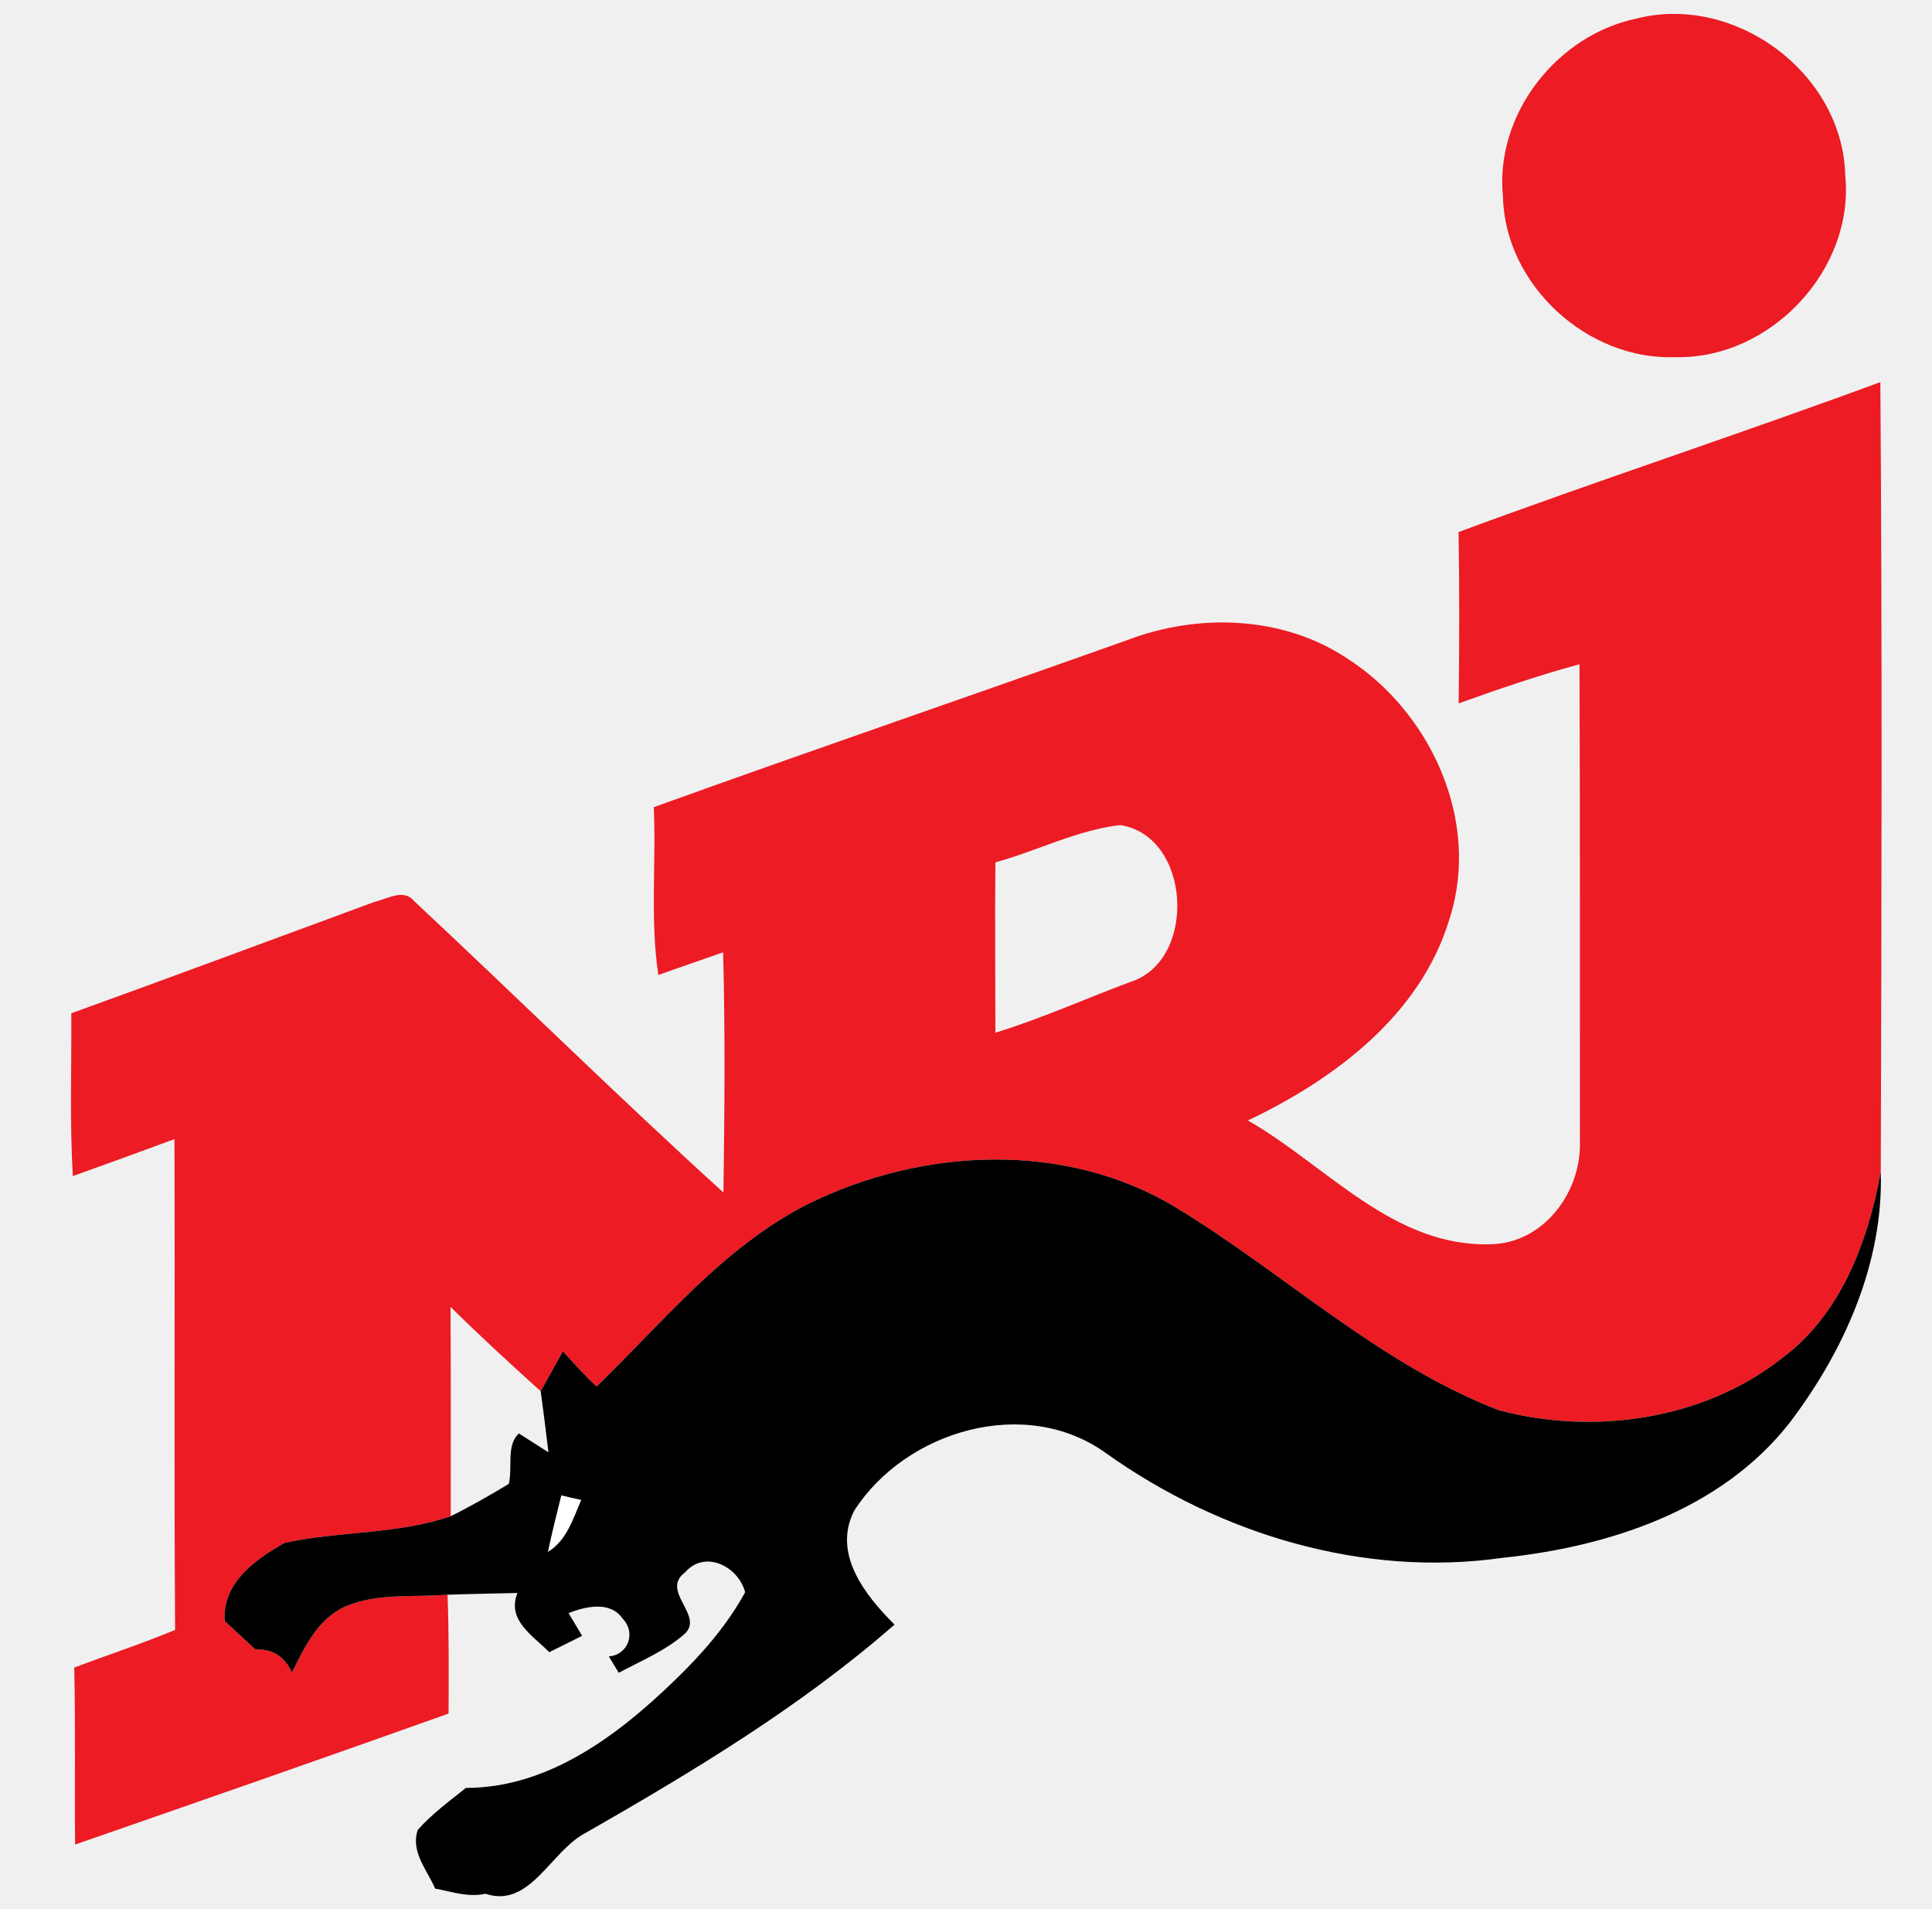
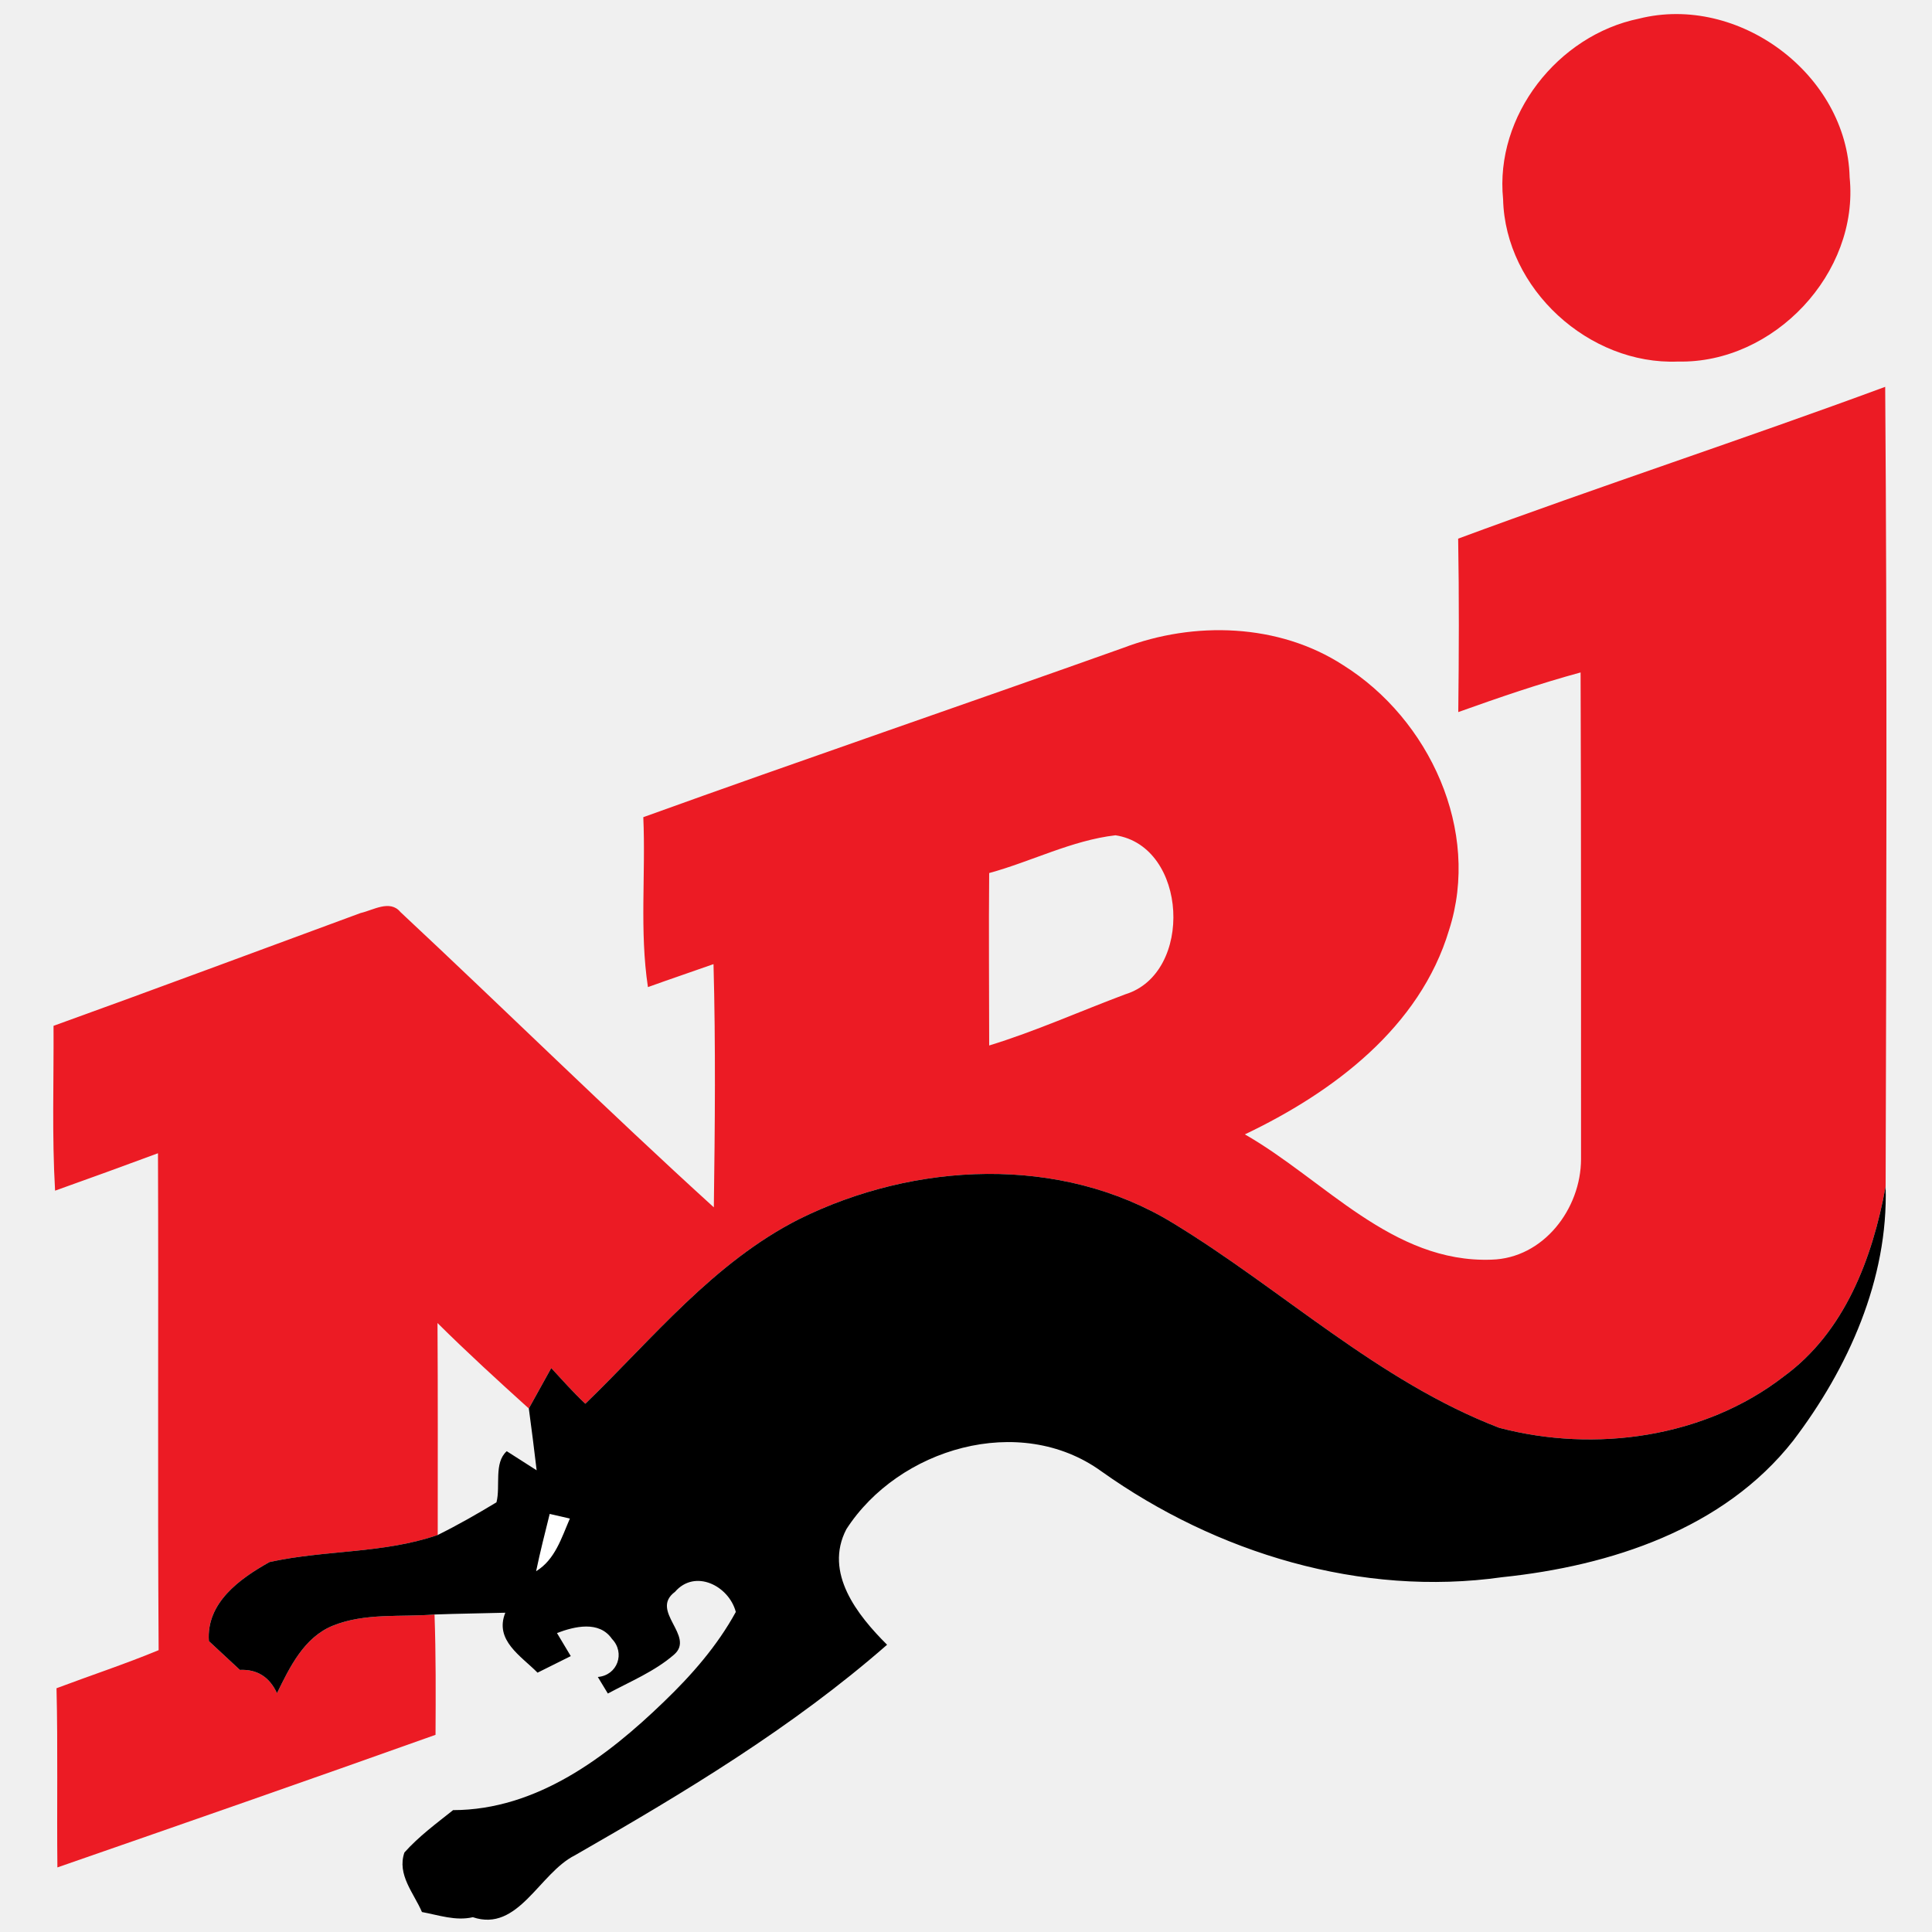
- <svg xmlns="http://www.w3.org/2000/svg" width="81" height="80" viewBox="0 0 81 80" fill="none">
-   <path d="M23.533 62.688C23.739 62.738 24.16 62.834 24.37 62.88C24.023 63.68 23.757 64.581 22.971 65.061C23.136 64.265 23.337 63.479 23.533 62.688Z" fill="white" />
-   <path d="M68.635 0.773C72.754 -0.265 77.257 3.077 77.362 7.342C77.764 11.314 74.221 15.058 70.258 14.972C66.569 15.122 63.099 11.963 63.012 8.247C62.664 4.791 65.275 1.463 68.635 0.773Z" fill="#EC1B24" />
-   <path d="M61.151 22.304C67.016 20.133 72.964 18.185 78.834 16.019C78.916 27.054 78.884 38.099 78.852 49.134C78.303 52.105 77.16 55.155 74.632 56.997C71.355 59.539 66.806 60.165 62.852 59.123C57.832 57.193 53.873 53.399 49.33 50.638C44.68 47.804 38.632 48.115 33.86 50.483C30.322 52.275 27.803 55.424 25.009 58.126C24.511 57.66 24.059 57.148 23.597 56.649C23.286 57.207 22.98 57.765 22.669 58.323C21.389 57.166 20.113 56 18.888 54.784C18.907 57.71 18.898 60.636 18.898 63.561C16.648 64.339 14.226 64.174 11.931 64.681C10.701 65.372 9.307 66.364 9.421 67.955C9.846 68.352 10.276 68.75 10.706 69.148C11.419 69.116 11.931 69.44 12.242 70.112C12.772 69.029 13.357 67.808 14.546 67.319C15.88 66.775 17.366 66.967 18.765 66.853C18.824 68.512 18.815 70.176 18.806 71.836C13.599 73.692 8.374 75.511 3.149 77.326C3.122 74.848 3.172 72.375 3.112 69.907C4.52 69.376 5.951 68.905 7.341 68.329C7.295 61.472 7.341 54.611 7.314 47.753C5.896 48.279 4.475 48.796 3.053 49.303C2.92 47.031 3.003 44.755 2.989 42.478C7.236 40.947 11.469 39.365 15.707 37.806C16.223 37.692 16.918 37.239 17.352 37.765C21.695 41.82 25.933 45.998 30.331 49.993C30.376 46.638 30.408 43.278 30.317 39.923C29.412 40.243 28.502 40.549 27.602 40.873C27.25 38.547 27.515 36.183 27.41 33.838C34.015 31.456 40.667 29.184 47.286 26.825C50.212 25.71 53.727 25.811 56.397 27.548C59.958 29.779 62.097 34.396 60.776 38.505C59.569 42.542 55.967 45.235 52.319 46.972C55.615 48.855 58.422 52.307 62.527 52.16C64.685 52.105 66.235 50.053 66.239 48C66.235 41.28 66.248 34.56 66.221 27.845C64.507 28.311 62.829 28.887 61.156 29.486C61.183 27.091 61.192 24.7 61.151 22.304ZM41.732 36.151C41.709 38.533 41.732 40.91 41.732 43.292C43.656 42.702 45.489 41.875 47.373 41.171C50.207 40.297 49.956 35.045 46.962 34.588C45.151 34.798 43.487 35.671 41.732 36.151Z" fill="#EC1B24" />
-   <path d="M33.86 50.483C38.633 48.114 44.681 47.804 49.33 50.638C53.874 53.399 57.833 57.193 62.852 59.123C66.806 60.165 71.355 59.538 74.633 56.997C77.161 55.154 78.303 52.105 78.852 49.134C78.966 52.96 77.302 56.663 75.021 59.657C72.146 63.319 67.451 64.841 62.98 65.308C57.133 66.135 51.145 64.316 46.377 60.924C42.998 58.478 37.974 59.973 35.817 63.324C34.88 65.129 36.278 66.885 37.504 68.105C33.581 71.538 29.087 74.24 24.58 76.823C23.099 77.564 22.235 80.023 20.352 79.388C19.638 79.552 18.939 79.301 18.244 79.173C17.91 78.391 17.202 77.628 17.517 76.709C18.111 76.041 18.834 75.511 19.533 74.953C22.989 74.949 25.892 72.759 28.265 70.464C29.412 69.362 30.473 68.151 31.241 66.748C30.953 65.66 29.549 64.956 28.722 65.916C27.652 66.707 29.572 67.74 28.685 68.512C27.881 69.212 26.875 69.623 25.942 70.126C25.837 69.957 25.631 69.614 25.526 69.44C26.345 69.372 26.669 68.439 26.111 67.863C25.581 67.095 24.557 67.347 23.835 67.621C23.977 67.859 24.265 68.338 24.406 68.576C24.064 68.75 23.373 69.093 23.03 69.262C22.349 68.572 21.234 67.922 21.695 66.78C20.722 66.807 19.744 66.816 18.765 66.853C17.366 66.967 15.881 66.775 14.546 67.319C13.357 67.808 12.772 69.029 12.242 70.112C11.931 69.44 11.419 69.116 10.706 69.148C10.276 68.75 9.846 68.352 9.421 67.954C9.307 66.364 10.701 65.372 11.931 64.681C14.226 64.174 16.649 64.338 18.898 63.561C19.73 63.15 20.534 62.688 21.33 62.208C21.503 61.541 21.211 60.576 21.755 60.092C22.066 60.288 22.683 60.686 22.994 60.883C22.893 60.028 22.784 59.173 22.669 58.322C22.98 57.765 23.286 57.207 23.597 56.649C24.059 57.148 24.512 57.66 25.01 58.126C27.803 55.424 30.322 52.275 33.86 50.483ZM23.533 62.688C23.337 63.479 23.136 64.265 22.971 65.061C23.757 64.581 24.022 63.68 24.37 62.88C24.16 62.834 23.739 62.739 23.533 62.688Z" fill="black" />
+ <svg xmlns="http://www.w3.org/2000/svg" width="100" height="100" viewBox="0 0 100 100" fill="none">
+   <path d="M28.452 78.36C28.709 78.423 29.235 78.543 29.497 78.6C29.063 79.6 28.732 80.726 27.749 81.326C27.954 80.331 28.206 79.349 28.452 78.36Z" fill="white" />
+   <path d="M84.829 0.966C89.977 -0.331 95.606 3.846 95.737 9.177C96.24 14.143 91.811 18.823 86.857 18.714C82.246 18.903 77.909 14.954 77.8 10.309C77.366 5.989 80.629 1.829 84.829 0.966Z" fill="#EC1B24" />
+   <path d="M75.474 27.88C82.805 25.166 90.24 22.732 97.577 20.023C97.68 33.817 97.64 47.623 97.6 61.417C96.914 65.132 95.485 68.943 92.325 71.246C88.228 74.423 82.543 75.206 77.6 73.903C71.325 71.492 66.377 66.749 60.697 63.297C54.885 59.755 47.325 60.143 41.36 63.103C36.937 65.343 33.788 69.28 30.297 72.657C29.674 72.075 29.108 71.434 28.531 70.812C28.143 71.509 27.76 72.206 27.371 72.903C25.771 71.457 24.177 70 22.645 68.48C22.668 72.137 22.657 75.794 22.657 79.452C19.845 80.423 16.817 80.217 13.948 80.852C12.411 81.715 10.668 82.954 10.811 84.943C11.343 85.44 11.88 85.937 12.417 86.434C13.308 86.394 13.948 86.8 14.337 87.64C15 86.286 15.731 84.76 17.217 84.149C18.885 83.469 20.743 83.709 22.491 83.566C22.565 85.64 22.554 87.72 22.543 89.794C16.034 92.115 9.503 94.389 2.971 96.657C2.937 93.56 3 90.469 2.925 87.383C4.685 86.72 6.474 86.132 8.211 85.412C8.154 76.84 8.211 68.263 8.177 59.692C6.405 60.349 4.628 60.995 2.851 61.629C2.685 58.789 2.788 55.943 2.771 53.097C8.08 51.183 13.371 49.206 18.668 47.257C19.314 47.114 20.183 46.549 20.725 47.206C26.154 52.275 31.451 57.497 36.948 62.492C37.005 58.297 37.045 54.097 36.931 49.903C35.8 50.303 34.663 50.686 33.537 51.092C33.097 48.183 33.428 45.229 33.297 42.297C41.554 39.32 49.868 36.48 58.143 33.532C61.8 32.137 66.194 32.263 69.531 34.434C73.983 37.223 76.657 42.995 75.005 48.132C73.497 53.177 68.994 56.543 64.434 58.715C68.554 61.069 72.063 65.383 77.194 65.2C79.891 65.132 81.828 62.566 81.834 60C81.828 51.6 81.845 43.2 81.811 34.806C79.668 35.389 77.571 36.109 75.48 36.857C75.514 33.863 75.525 30.875 75.474 27.88ZM51.2 45.189C51.171 48.166 51.2 51.137 51.2 54.114C53.605 53.377 55.897 52.343 58.251 51.463C61.794 50.372 61.48 43.806 57.737 43.234C55.474 43.497 53.394 44.589 51.2 45.189Z" fill="#EC1B24" />
+   <path d="M41.36 63.103C47.326 60.143 54.886 59.754 60.697 63.297C66.377 66.749 71.326 71.492 77.6 73.903C82.543 75.206 88.229 74.423 92.326 71.246C95.486 68.943 96.915 65.132 97.6 61.417C97.743 66.2 95.663 70.829 92.812 74.572C89.217 79.149 83.349 81.052 77.76 81.634C70.452 82.669 62.966 80.394 57.006 76.154C52.783 73.097 46.503 74.966 43.806 79.154C42.635 81.412 44.383 83.606 45.915 85.132C41.012 89.423 35.395 92.8 29.76 96.029C27.909 96.954 26.829 100.029 24.475 99.234C23.583 99.44 22.709 99.126 21.84 98.966C21.423 97.989 20.537 97.034 20.932 95.886C21.675 95.052 22.577 94.389 23.452 93.692C27.772 93.686 31.4 90.949 34.366 88.08C35.8 86.703 37.126 85.189 38.086 83.434C37.726 82.074 35.972 81.194 34.937 82.394C33.6 83.383 36 84.674 34.892 85.64C33.886 86.514 32.629 87.029 31.463 87.657C31.332 87.446 31.075 87.017 30.943 86.8C31.966 86.714 32.372 85.549 31.675 84.829C31.012 83.869 29.732 84.183 28.829 84.526C29.006 84.823 29.366 85.423 29.543 85.72C29.115 85.937 28.252 86.366 27.823 86.577C26.972 85.714 25.577 84.903 26.155 83.474C24.937 83.509 23.715 83.52 22.492 83.566C20.743 83.709 18.886 83.469 17.217 84.149C15.732 84.76 15 86.286 14.337 87.64C13.949 86.8 13.309 86.394 12.417 86.434C11.88 85.937 11.343 85.44 10.812 84.943C10.669 82.954 12.412 81.714 13.949 80.852C16.817 80.217 19.846 80.423 22.657 79.451C23.697 78.937 24.703 78.36 25.697 77.76C25.915 76.926 25.549 75.72 26.229 75.114C26.617 75.36 27.389 75.857 27.777 76.103C27.652 75.034 27.515 73.966 27.372 72.903C27.76 72.206 28.143 71.509 28.532 70.811C29.109 71.434 29.675 72.074 30.297 72.657C33.789 69.28 36.937 65.343 41.36 63.103ZM28.452 78.36C28.206 79.349 27.955 80.332 27.749 81.326C28.732 80.726 29.063 79.6 29.497 78.6C29.235 78.543 28.709 78.423 28.452 78.36Z" fill="black" />
</svg>
